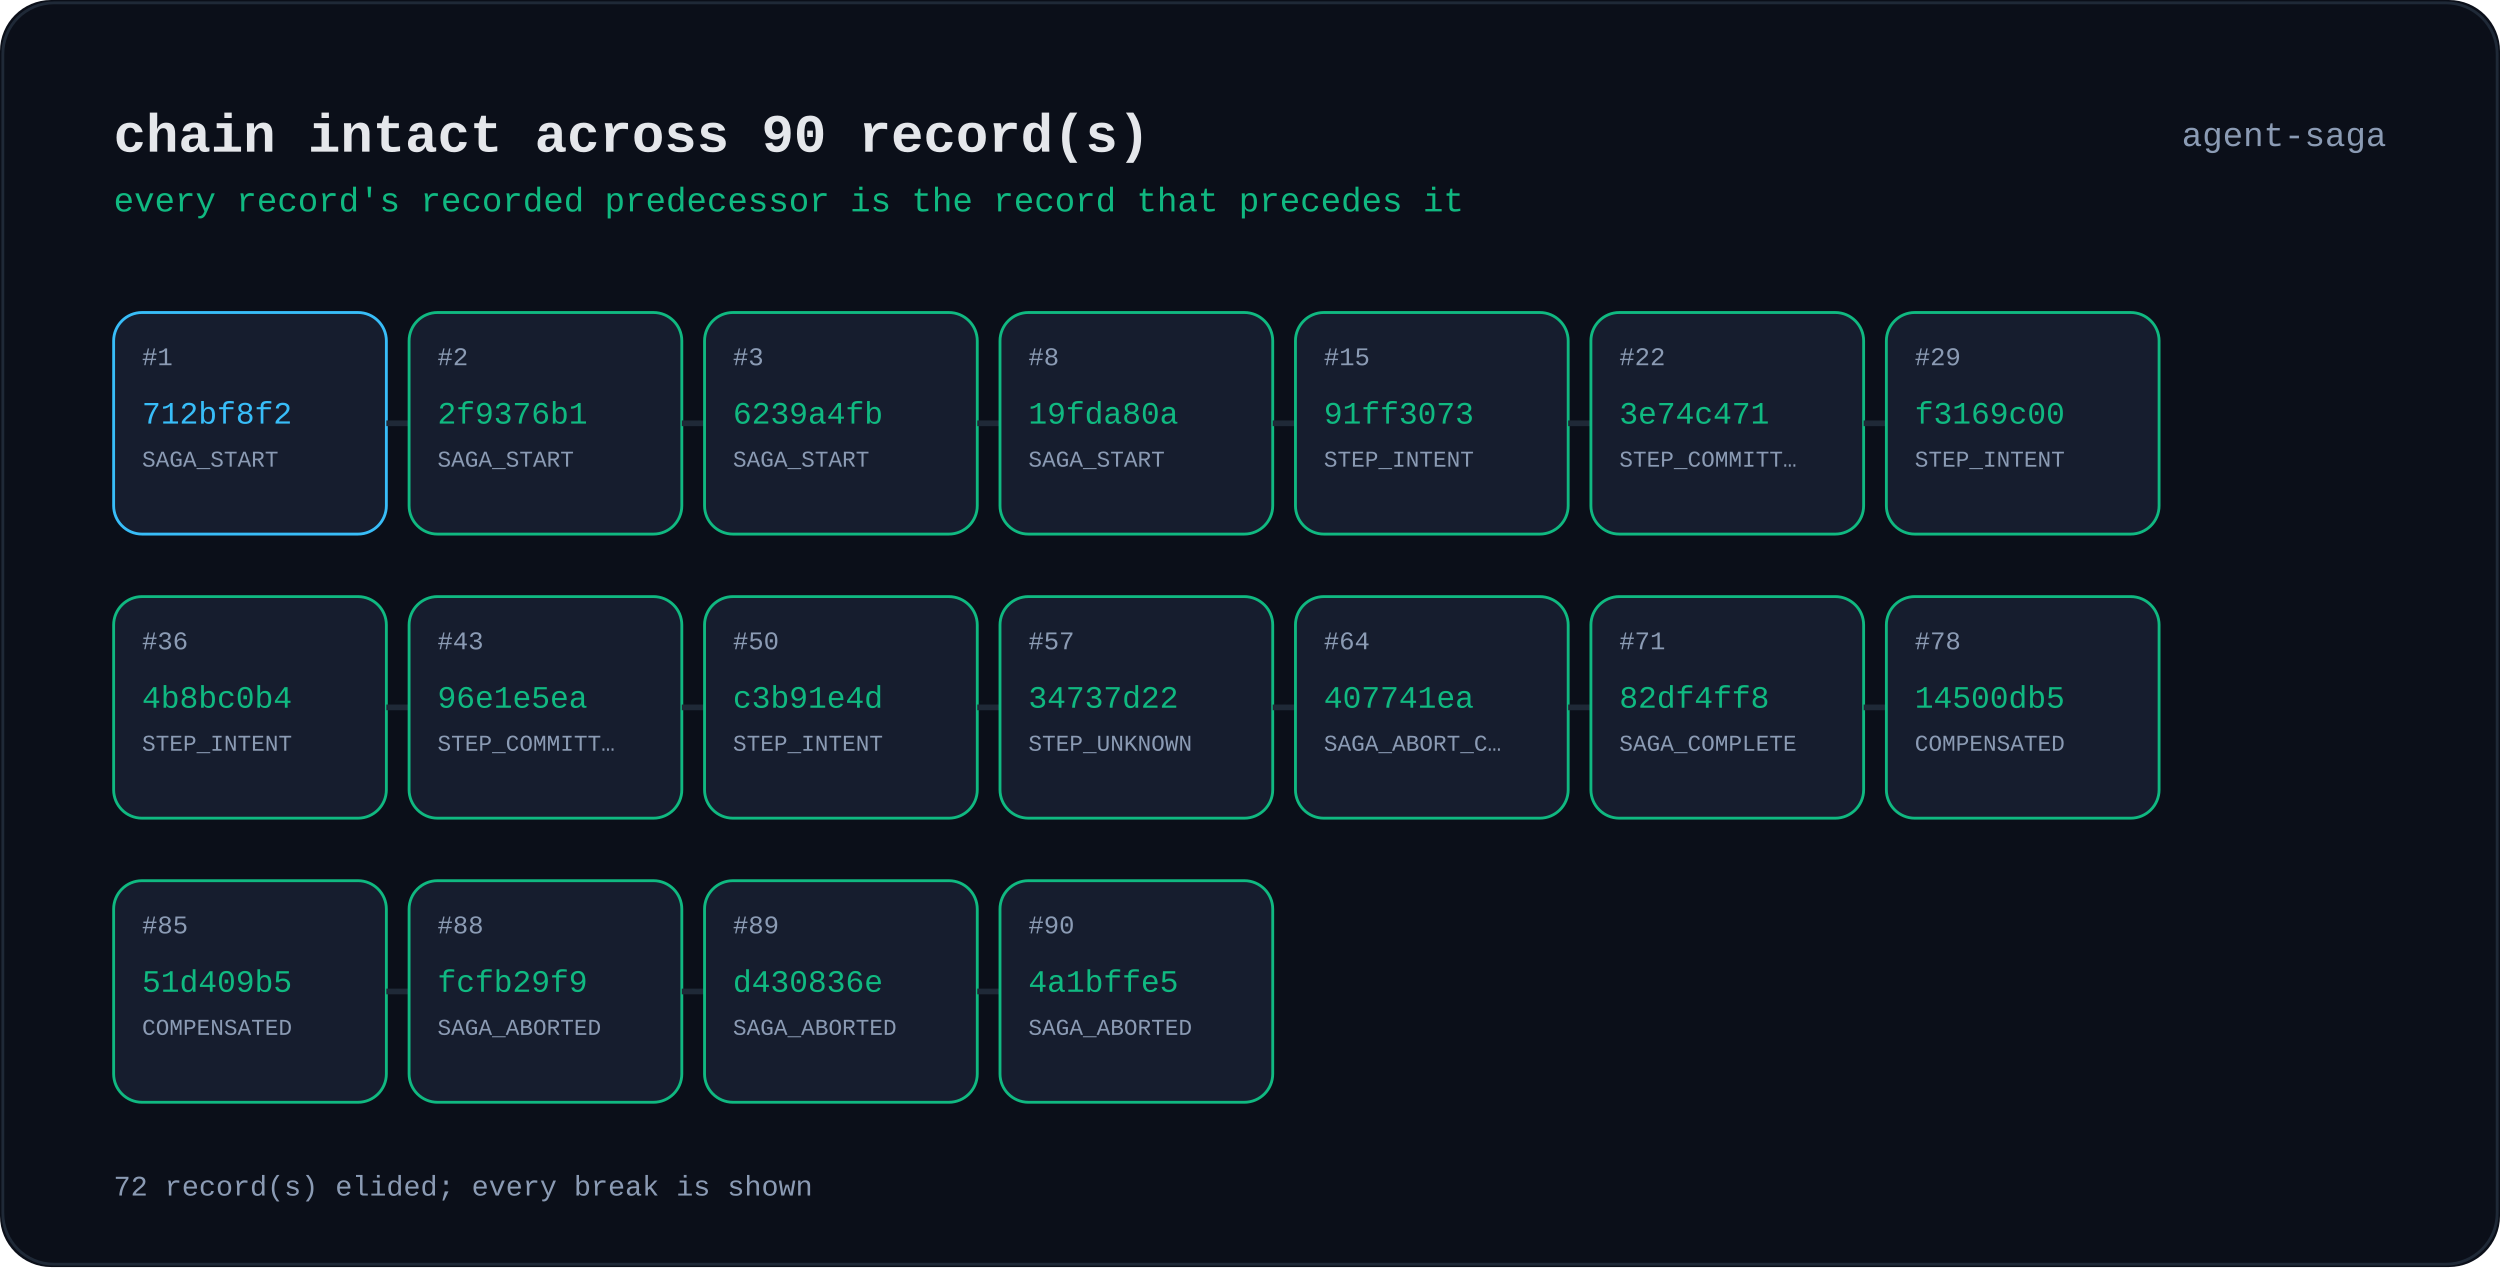
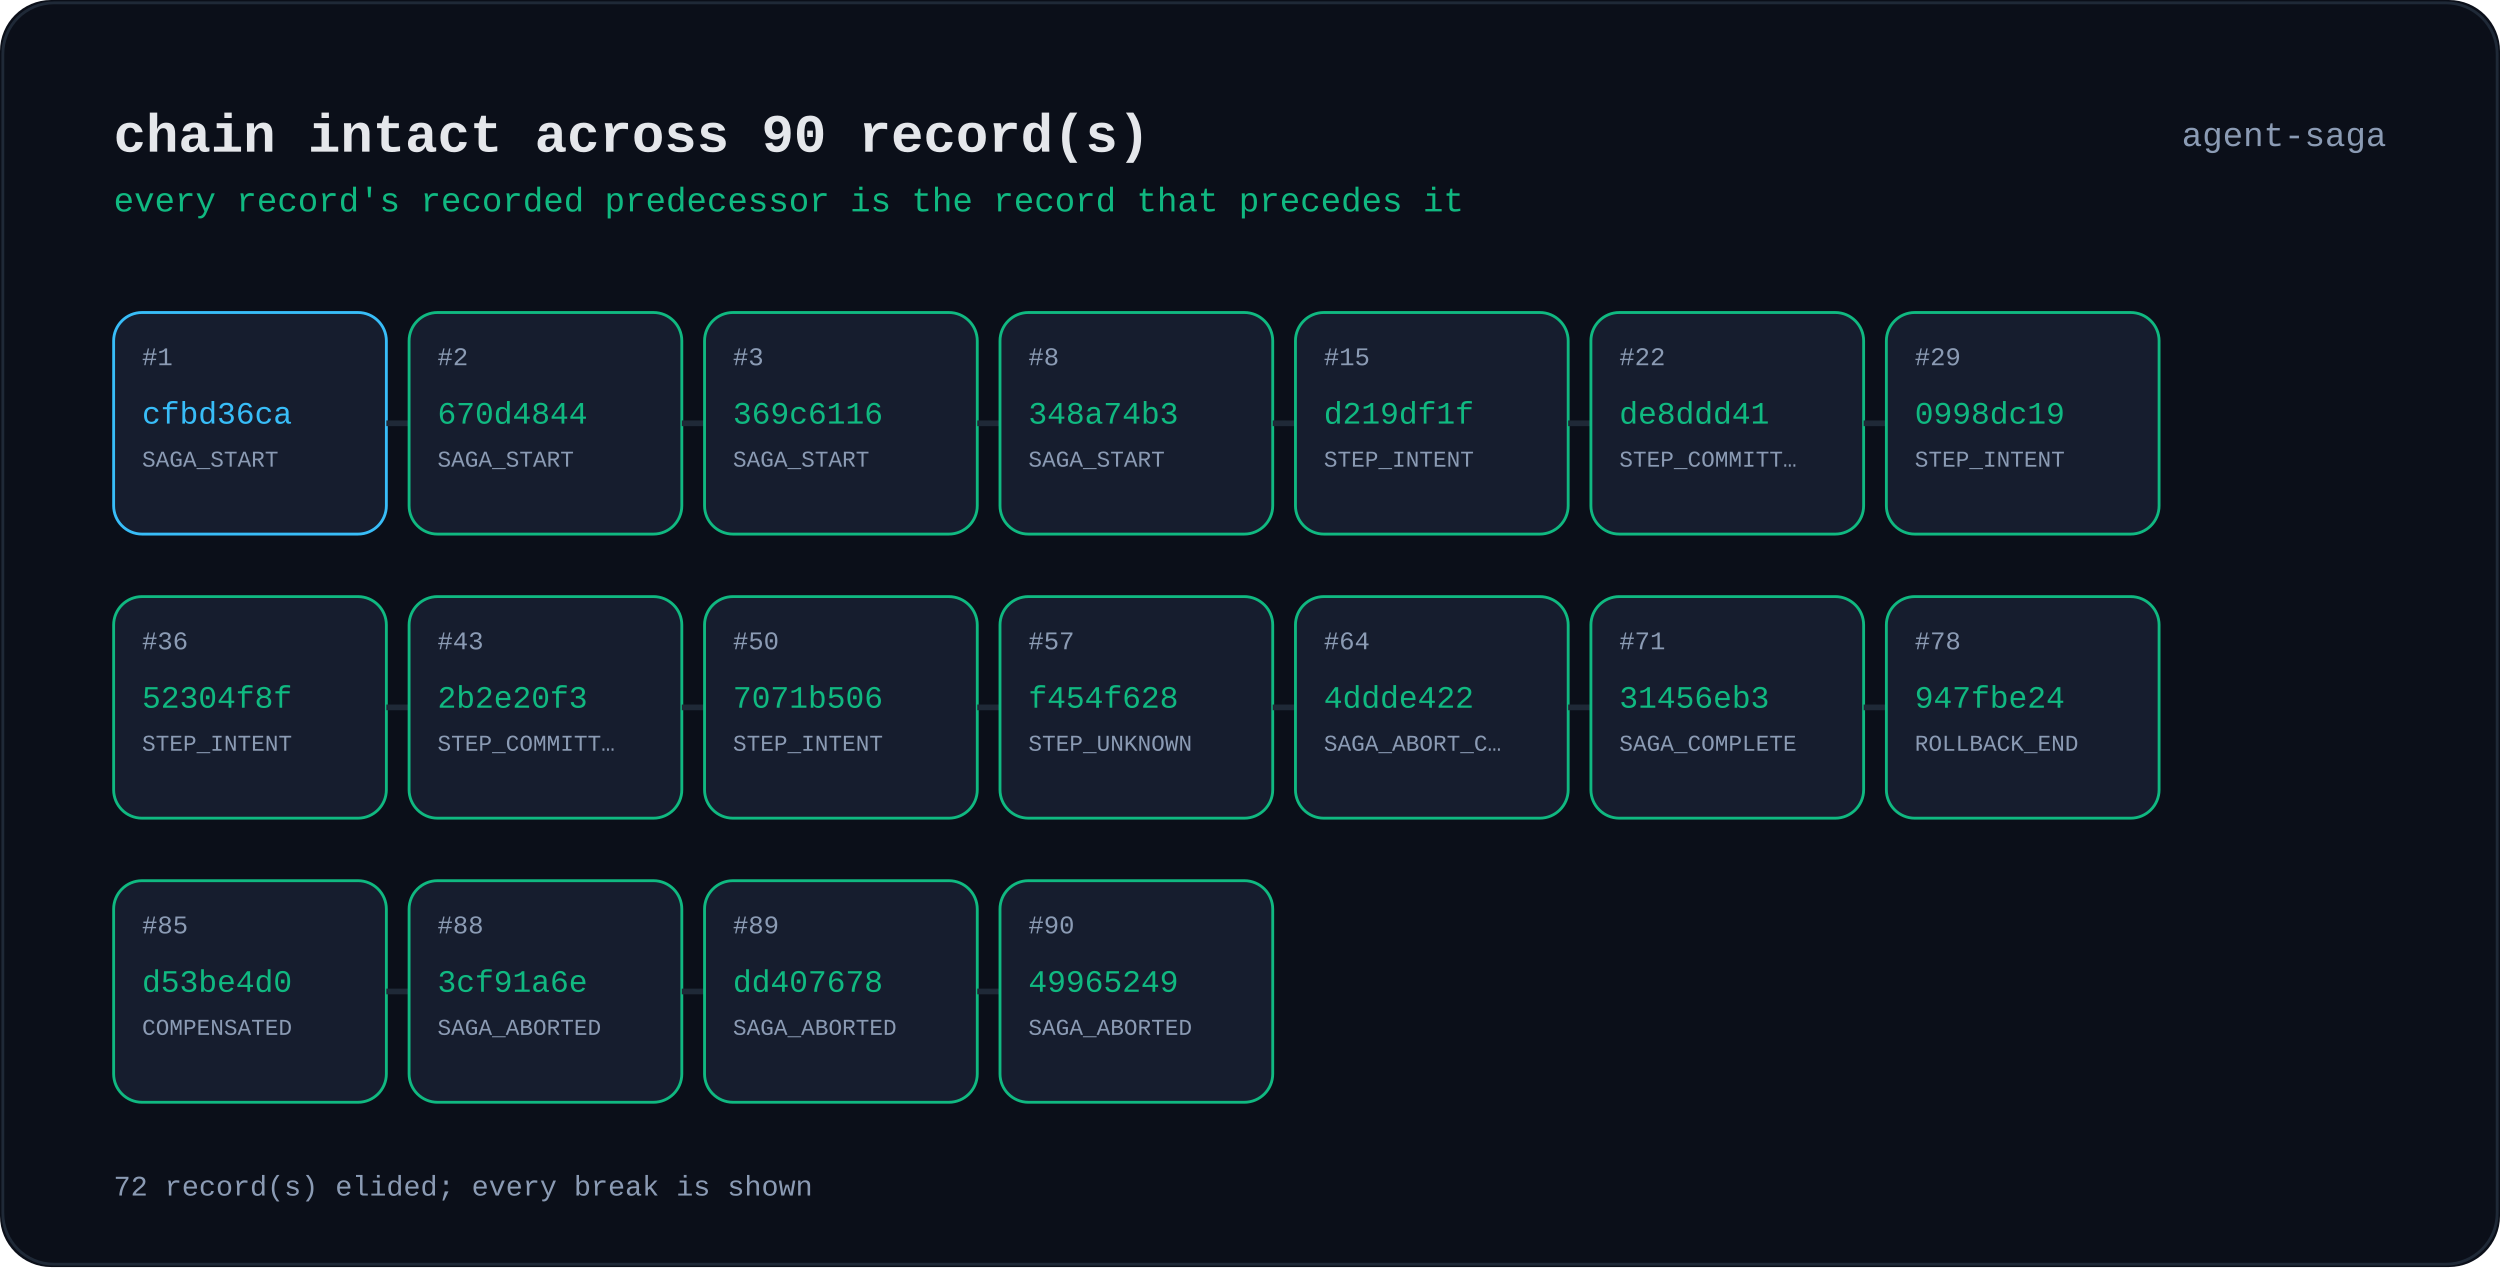
<svg xmlns="http://www.w3.org/2000/svg" viewBox="0 0 880 446" width="880" height="446" role="img" aria-label="chain intact across 90 record(s). every record's recorded predecessor is the ...">
  <style>
text{font-family:ui-monospace, SFMono-Regular, 'SF Mono', Menlo, Consolas, 'Liberation Mono', monospace;dominant-baseline:middle}
.t{fill:#e5e7eb}.m{fill:#8b9bb4}
.a0{animation:a0 4.79s linear infinite;}@keyframes a0{0%,3.13%{opacity:0}11.9%,100%{opacity:1}}
.a1{animation:a1 4.79s linear infinite;}@keyframes a1{0%,11.48%{opacity:0;transform:translateY(7px)}19.83%,100%{opacity:1;transform:translateY(0)}}
.a2{animation:a2 4.79s linear infinite;}@keyframes a2{0%,13.15%{opacity:0;transform:translateY(7px)}21.5%,100%{opacity:1;transform:translateY(0)}}
.a3{animation:a3 4.79s linear infinite;}@keyframes a3{0%,14.82%{opacity:0;transform:translateY(7px)}23.17%,100%{opacity:1;transform:translateY(0)}}
.a4{animation:a4 4.79s linear infinite;}@keyframes a4{0%,16.49%{opacity:0;transform:translateY(7px)}24.84%,100%{opacity:1;transform:translateY(0)}}
.a5{animation:a5 4.79s linear infinite;}@keyframes a5{0%,18.16%{opacity:0;transform:translateY(7px)}26.51%,100%{opacity:1;transform:translateY(0)}}
.a6{animation:a6 4.79s linear infinite;}@keyframes a6{0%,19.83%{opacity:0;transform:translateY(7px)}28.18%,100%{opacity:1;transform:translateY(0)}}
.a7{animation:a7 4.79s linear infinite;}@keyframes a7{0%,21.5%{opacity:0;transform:translateY(7px)}29.85%,100%{opacity:1;transform:translateY(0)}}
.a8{animation:a8 4.79s linear infinite;}@keyframes a8{0%,23.17%{opacity:0;transform:translateY(7px)}31.52%,100%{opacity:1;transform:translateY(0)}}
.a9{animation:a9 4.79s linear infinite;}@keyframes a9{0%,24.84%{opacity:0;transform:translateY(7px)}33.19%,100%{opacity:1;transform:translateY(0)}}
.a10{animation:a10 4.79s linear infinite;}@keyframes a10{0%,26.51%{opacity:0;transform:translateY(7px)}34.86%,100%{opacity:1;transform:translateY(0)}}
.a11{animation:a11 4.79s linear infinite;}@keyframes a11{0%,28.18%{opacity:0;transform:translateY(7px)}36.53%,100%{opacity:1;transform:translateY(0)}}
.a12{animation:a12 4.79s linear infinite;}@keyframes a12{0%,29.85%{opacity:0;transform:translateY(7px)}38.2%,100%{opacity:1;transform:translateY(0)}}
.a13{animation:a13 4.79s linear infinite;}@keyframes a13{0%,31.52%{opacity:0;transform:translateY(7px)}39.87%,100%{opacity:1;transform:translateY(0)}}
.a14{animation:a14 4.79s linear infinite;}@keyframes a14{0%,33.19%{opacity:0;transform:translateY(7px)}41.54%,100%{opacity:1;transform:translateY(0)}}
.a15{animation:a15 4.79s linear infinite;}@keyframes a15{0%,34.86%{opacity:0;transform:translateY(7px)}43.22%,100%{opacity:1;transform:translateY(0)}}
.a16{animation:a16 4.79s linear infinite;}@keyframes a16{0%,36.53%{opacity:0;transform:translateY(7px)}44.89%,100%{opacity:1;transform:translateY(0)}}
.a17{animation:a17 4.79s linear infinite;}@keyframes a17{0%,38.2%{opacity:0;transform:translateY(7px)}46.56%,100%{opacity:1;transform:translateY(0)}}
.a18{animation:a18 4.79s linear infinite;}@keyframes a18{0%,39.87%{opacity:0;transform:translateY(7px)}48.23%,100%{opacity:1;transform:translateY(0)}}
@media (prefers-reduced-motion: reduce){*{animation:none !important;opacity:1 !important;transform:none !important}}
</style>
  <rect width="880" height="446" rx="18" fill="#0b0f19" />
  <rect x="1" y="1" width="878" height="444" rx="18" fill="none" stroke="#1f2937" />
  <g class="a0">
    <text class="t" x="40" y="48" font-size="19" font-weight="700">chain intact across 90 record(s)</text>
    <text x="40" y="71" font-size="12" fill="#10b981">every record's recorded predecessor is the record that precedes it</text>
    <text class="m" x="840" y="48" font-size="12" text-anchor="end">agent-saga</text>
  </g>
  <g class="a1">
    <rect x="40" y="110" width="96" height="78" rx="10" fill="#161d2e" stroke="#38bdf8" stroke-width="1" />
    <text class="m" x="50" y="126" font-size="9">#1</text>
-     <text x="50" y="146" font-size="11" fill="#38bdf8">712bf8f2</text>
+     <text x="50" y="146" font-size="11" fill="#38bdf8">cfbd36ca</text>
    <text class="m" x="50" y="162" font-size="8">SAGA_START</text>
  </g>
  <g class="a1">
    <rect x="136" y="148" width="8" height="2" fill="#1f2937" />
  </g>
  <g class="a2">
    <rect x="144" y="110" width="96" height="78" rx="10" fill="#161d2e" stroke="#10b981" stroke-width="1" />
    <text class="m" x="154" y="126" font-size="9">#2</text>
-     <text x="154" y="146" font-size="11" fill="#10b981">2f9376b1</text>
+     <text x="154" y="146" font-size="11" fill="#10b981">670d4844</text>
    <text class="m" x="154" y="162" font-size="8">SAGA_START</text>
  </g>
  <g class="a2">
    <rect x="240" y="148" width="8" height="2" fill="#1f2937" />
  </g>
  <g class="a3">
    <rect x="248" y="110" width="96" height="78" rx="10" fill="#161d2e" stroke="#10b981" stroke-width="1" />
    <text class="m" x="258" y="126" font-size="9">#3</text>
-     <text x="258" y="146" font-size="11" fill="#10b981">6239a4fb</text>
+     <text x="258" y="146" font-size="11" fill="#10b981">369c6116</text>
    <text class="m" x="258" y="162" font-size="8">SAGA_START</text>
  </g>
  <g class="a3">
    <rect x="344" y="148" width="8" height="2" fill="#1f2937" />
  </g>
  <g class="a4">
    <rect x="352" y="110" width="96" height="78" rx="10" fill="#161d2e" stroke="#10b981" stroke-width="1" />
    <text class="m" x="362" y="126" font-size="9">#8</text>
-     <text x="362" y="146" font-size="11" fill="#10b981">19fda80a</text>
+     <text x="362" y="146" font-size="11" fill="#10b981">348a74b3</text>
    <text class="m" x="362" y="162" font-size="8">SAGA_START</text>
  </g>
  <g class="a4">
    <rect x="448" y="148" width="8" height="2" fill="#1f2937" />
  </g>
  <g class="a5">
    <rect x="456" y="110" width="96" height="78" rx="10" fill="#161d2e" stroke="#10b981" stroke-width="1" />
    <text class="m" x="466" y="126" font-size="9">#15</text>
-     <text x="466" y="146" font-size="11" fill="#10b981">91ff3073</text>
+     <text x="466" y="146" font-size="11" fill="#10b981">d219df1f</text>
    <text class="m" x="466" y="162" font-size="8">STEP_INTENT</text>
  </g>
  <g class="a5">
    <rect x="552" y="148" width="8" height="2" fill="#1f2937" />
  </g>
  <g class="a6">
    <rect x="560" y="110" width="96" height="78" rx="10" fill="#161d2e" stroke="#10b981" stroke-width="1" />
    <text class="m" x="570" y="126" font-size="9">#22</text>
-     <text x="570" y="146" font-size="11" fill="#10b981">3e74c471</text>
+     <text x="570" y="146" font-size="11" fill="#10b981">de8ddd41</text>
    <text class="m" x="570" y="162" font-size="8">STEP_COMMITT…</text>
  </g>
  <g class="a6">
    <rect x="656" y="148" width="8" height="2" fill="#1f2937" />
  </g>
  <g class="a7">
    <rect x="664" y="110" width="96" height="78" rx="10" fill="#161d2e" stroke="#10b981" stroke-width="1" />
    <text class="m" x="674" y="126" font-size="9">#29</text>
-     <text x="674" y="146" font-size="11" fill="#10b981">f3169c00</text>
+     <text x="674" y="146" font-size="11" fill="#10b981">0998dc19</text>
    <text class="m" x="674" y="162" font-size="8">STEP_INTENT</text>
  </g>
  <g class="a8">
    <rect x="40" y="210" width="96" height="78" rx="10" fill="#161d2e" stroke="#10b981" stroke-width="1" />
    <text class="m" x="50" y="226" font-size="9">#36</text>
-     <text x="50" y="246" font-size="11" fill="#10b981">4b8bc0b4</text>
+     <text x="50" y="246" font-size="11" fill="#10b981">52304f8f</text>
    <text class="m" x="50" y="262" font-size="8">STEP_INTENT</text>
  </g>
  <g class="a8">
    <rect x="136" y="248" width="8" height="2" fill="#1f2937" />
  </g>
  <g class="a9">
    <rect x="144" y="210" width="96" height="78" rx="10" fill="#161d2e" stroke="#10b981" stroke-width="1" />
    <text class="m" x="154" y="226" font-size="9">#43</text>
-     <text x="154" y="246" font-size="11" fill="#10b981">96e1e5ea</text>
+     <text x="154" y="246" font-size="11" fill="#10b981">2b2e20f3</text>
    <text class="m" x="154" y="262" font-size="8">STEP_COMMITT…</text>
  </g>
  <g class="a9">
    <rect x="240" y="248" width="8" height="2" fill="#1f2937" />
  </g>
  <g class="a10">
    <rect x="248" y="210" width="96" height="78" rx="10" fill="#161d2e" stroke="#10b981" stroke-width="1" />
    <text class="m" x="258" y="226" font-size="9">#50</text>
-     <text x="258" y="246" font-size="11" fill="#10b981">c3b91e4d</text>
+     <text x="258" y="246" font-size="11" fill="#10b981">7071b506</text>
    <text class="m" x="258" y="262" font-size="8">STEP_INTENT</text>
  </g>
  <g class="a10">
    <rect x="344" y="248" width="8" height="2" fill="#1f2937" />
  </g>
  <g class="a11">
    <rect x="352" y="210" width="96" height="78" rx="10" fill="#161d2e" stroke="#10b981" stroke-width="1" />
    <text class="m" x="362" y="226" font-size="9">#57</text>
-     <text x="362" y="246" font-size="11" fill="#10b981">34737d22</text>
+     <text x="362" y="246" font-size="11" fill="#10b981">f454f628</text>
    <text class="m" x="362" y="262" font-size="8">STEP_UNKNOWN</text>
  </g>
  <g class="a11">
    <rect x="448" y="248" width="8" height="2" fill="#1f2937" />
  </g>
  <g class="a12">
    <rect x="456" y="210" width="96" height="78" rx="10" fill="#161d2e" stroke="#10b981" stroke-width="1" />
    <text class="m" x="466" y="226" font-size="9">#64</text>
-     <text x="466" y="246" font-size="11" fill="#10b981">407741ea</text>
+     <text x="466" y="246" font-size="11" fill="#10b981">4ddde422</text>
    <text class="m" x="466" y="262" font-size="8">SAGA_ABORT_C…</text>
  </g>
  <g class="a12">
    <rect x="552" y="248" width="8" height="2" fill="#1f2937" />
  </g>
  <g class="a13">
    <rect x="560" y="210" width="96" height="78" rx="10" fill="#161d2e" stroke="#10b981" stroke-width="1" />
    <text class="m" x="570" y="226" font-size="9">#71</text>
-     <text x="570" y="246" font-size="11" fill="#10b981">82df4ff8</text>
+     <text x="570" y="246" font-size="11" fill="#10b981">31456eb3</text>
    <text class="m" x="570" y="262" font-size="8">SAGA_COMPLETE</text>
  </g>
  <g class="a13">
    <rect x="656" y="248" width="8" height="2" fill="#1f2937" />
  </g>
  <g class="a14">
    <rect x="664" y="210" width="96" height="78" rx="10" fill="#161d2e" stroke="#10b981" stroke-width="1" />
    <text class="m" x="674" y="226" font-size="9">#78</text>
-     <text x="674" y="246" font-size="11" fill="#10b981">14500db5</text>
-     <text class="m" x="674" y="262" font-size="8">COMPENSATED</text>
+     <text x="674" y="246" font-size="11" fill="#10b981">947fbe24</text>
+     <text class="m" x="674" y="262" font-size="8">ROLLBACK_END</text>
  </g>
  <g class="a15">
    <rect x="40" y="310" width="96" height="78" rx="10" fill="#161d2e" stroke="#10b981" stroke-width="1" />
    <text class="m" x="50" y="326" font-size="9">#85</text>
-     <text x="50" y="346" font-size="11" fill="#10b981">51d409b5</text>
+     <text x="50" y="346" font-size="11" fill="#10b981">d53be4d0</text>
    <text class="m" x="50" y="362" font-size="8">COMPENSATED</text>
  </g>
  <g class="a15">
    <rect x="136" y="348" width="8" height="2" fill="#1f2937" />
  </g>
  <g class="a16">
    <rect x="144" y="310" width="96" height="78" rx="10" fill="#161d2e" stroke="#10b981" stroke-width="1" />
    <text class="m" x="154" y="326" font-size="9">#88</text>
-     <text x="154" y="346" font-size="11" fill="#10b981">fcfb29f9</text>
+     <text x="154" y="346" font-size="11" fill="#10b981">3cf91a6e</text>
    <text class="m" x="154" y="362" font-size="8">SAGA_ABORTED</text>
  </g>
  <g class="a16">
    <rect x="240" y="348" width="8" height="2" fill="#1f2937" />
  </g>
  <g class="a17">
    <rect x="248" y="310" width="96" height="78" rx="10" fill="#161d2e" stroke="#10b981" stroke-width="1" />
    <text class="m" x="258" y="326" font-size="9">#89</text>
-     <text x="258" y="346" font-size="11" fill="#10b981">d430836e</text>
+     <text x="258" y="346" font-size="11" fill="#10b981">dd407678</text>
    <text class="m" x="258" y="362" font-size="8">SAGA_ABORTED</text>
  </g>
  <g class="a17">
    <rect x="344" y="348" width="8" height="2" fill="#1f2937" />
  </g>
  <g class="a18">
    <rect x="352" y="310" width="96" height="78" rx="10" fill="#161d2e" stroke="#10b981" stroke-width="1" />
    <text class="m" x="362" y="326" font-size="9">#90</text>
-     <text x="362" y="346" font-size="11" fill="#10b981">4a1bffe5</text>
+     <text x="362" y="346" font-size="11" fill="#10b981">49965249</text>
    <text class="m" x="362" y="362" font-size="8">SAGA_ABORTED</text>
  </g>
  <text class="m" x="40" y="418" font-size="10">72 record(s) elided; every break is shown</text>
</svg>
